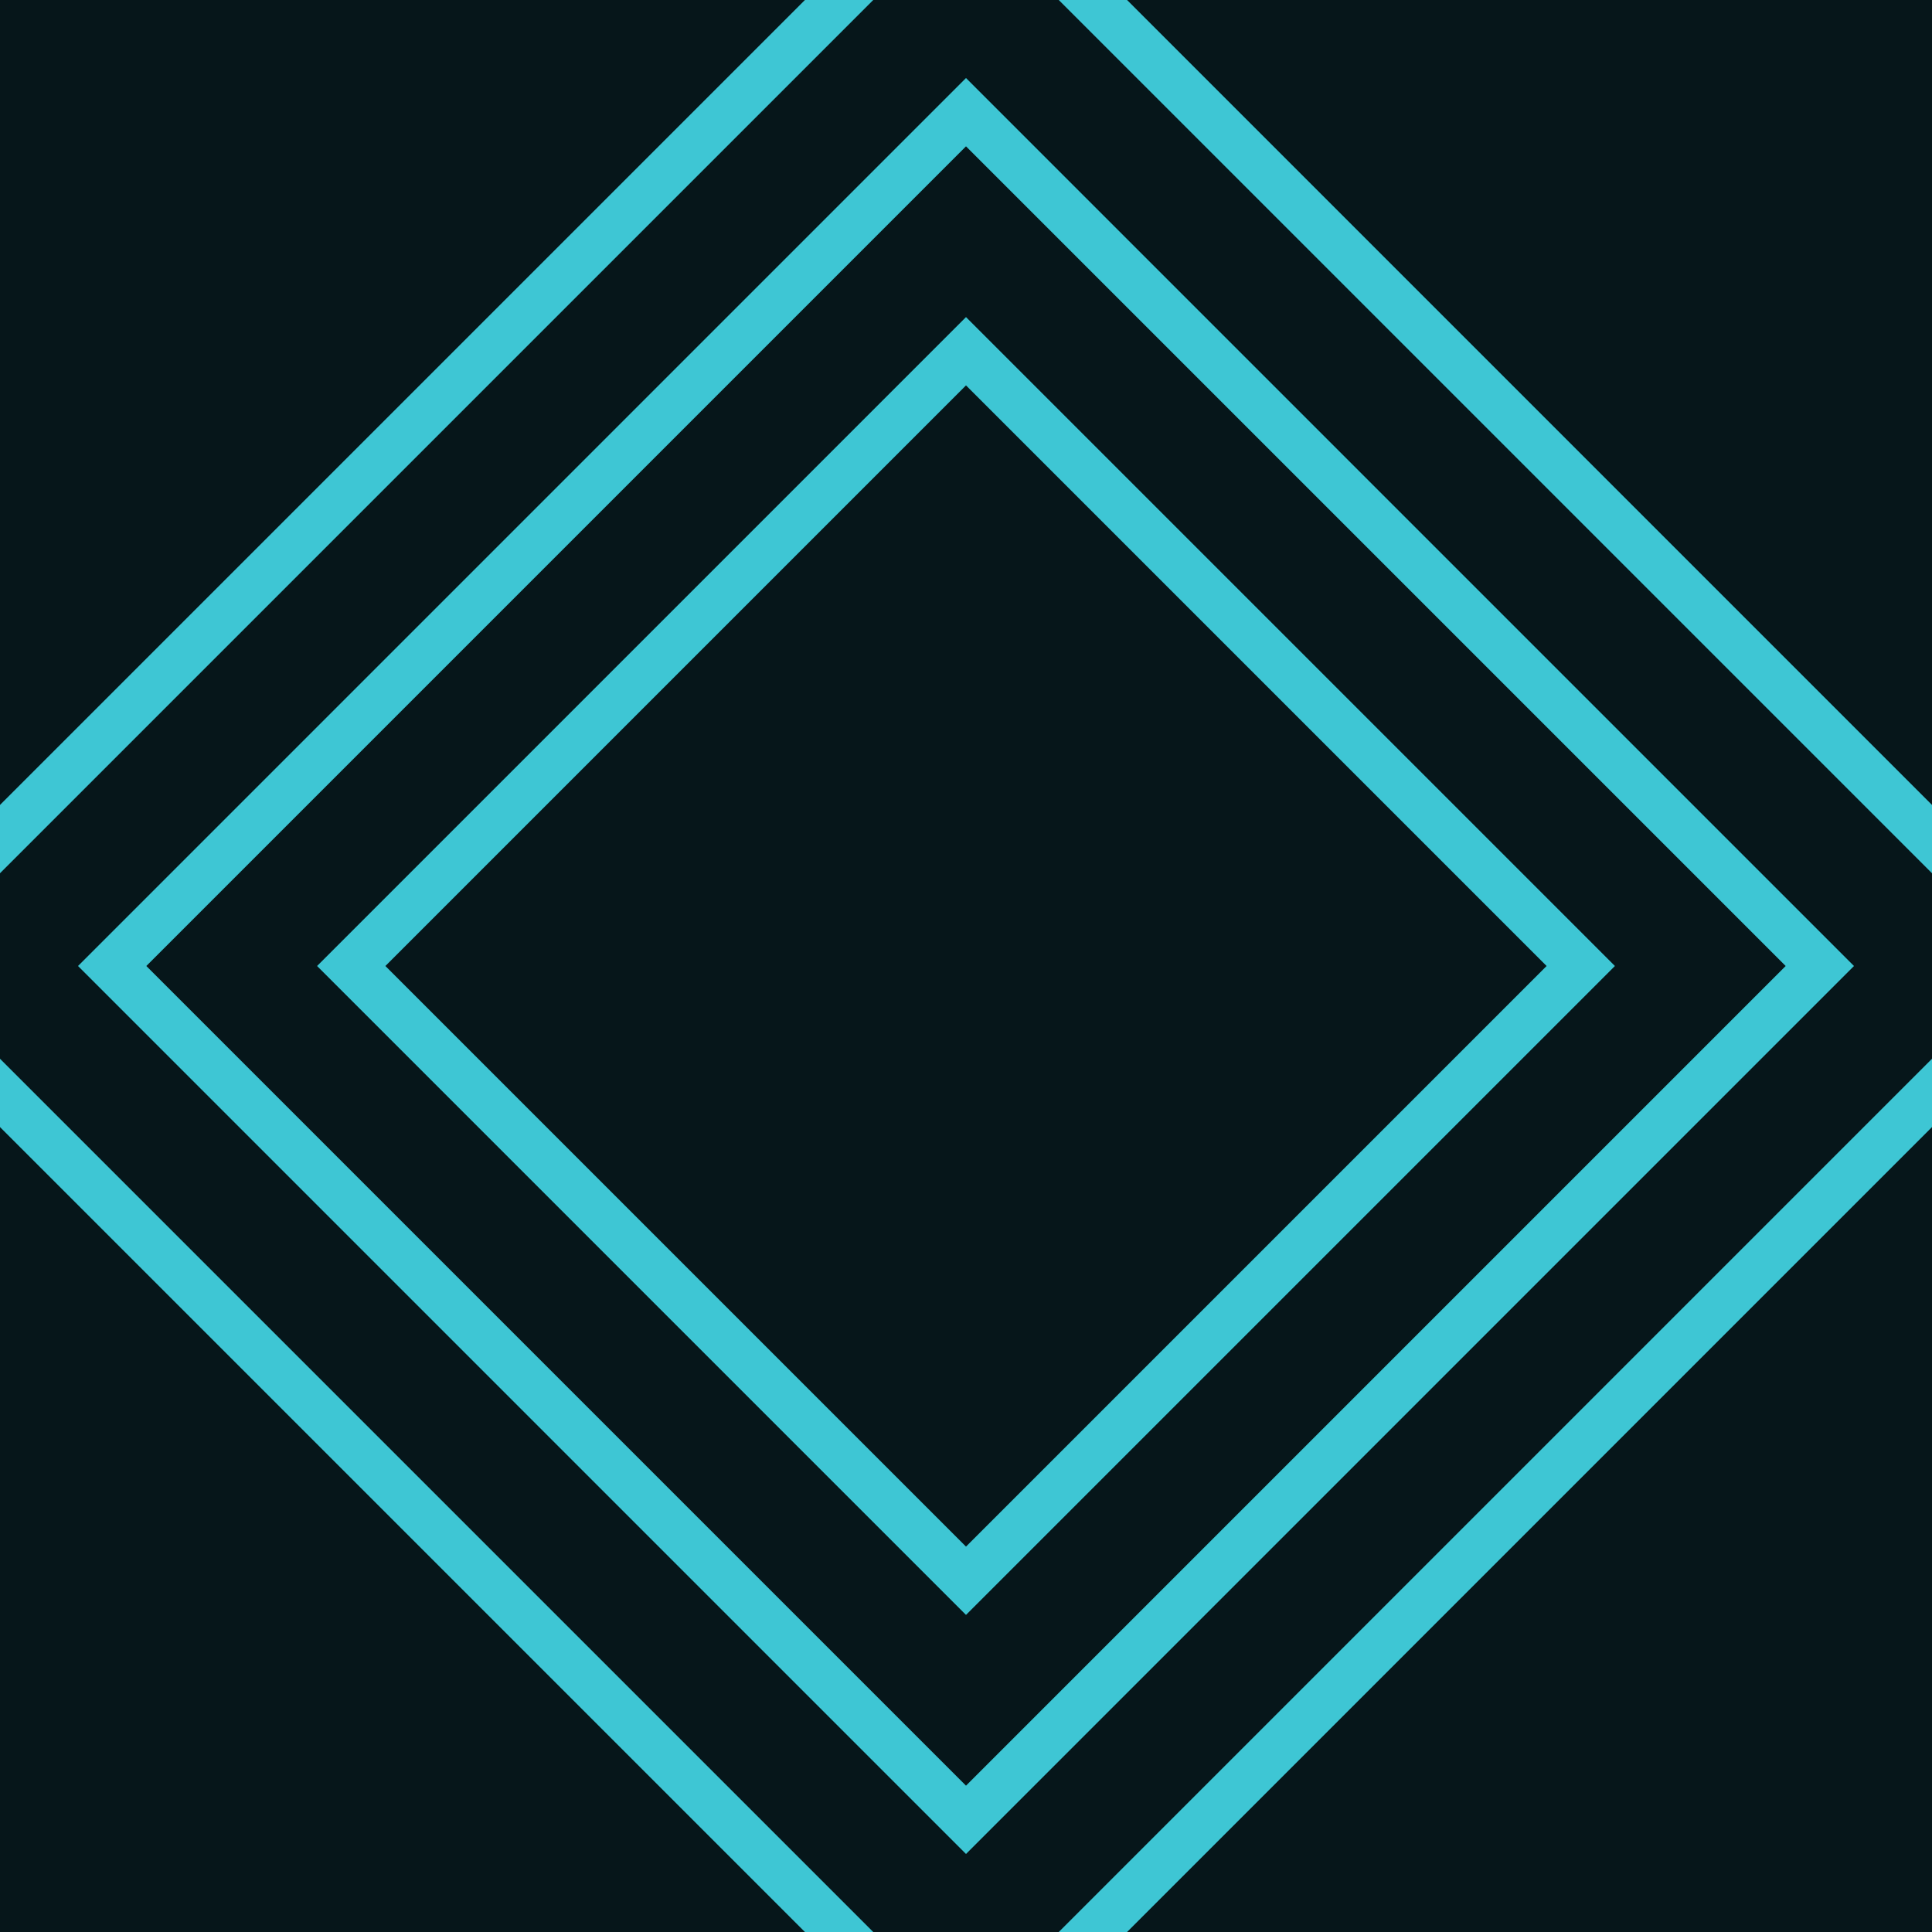
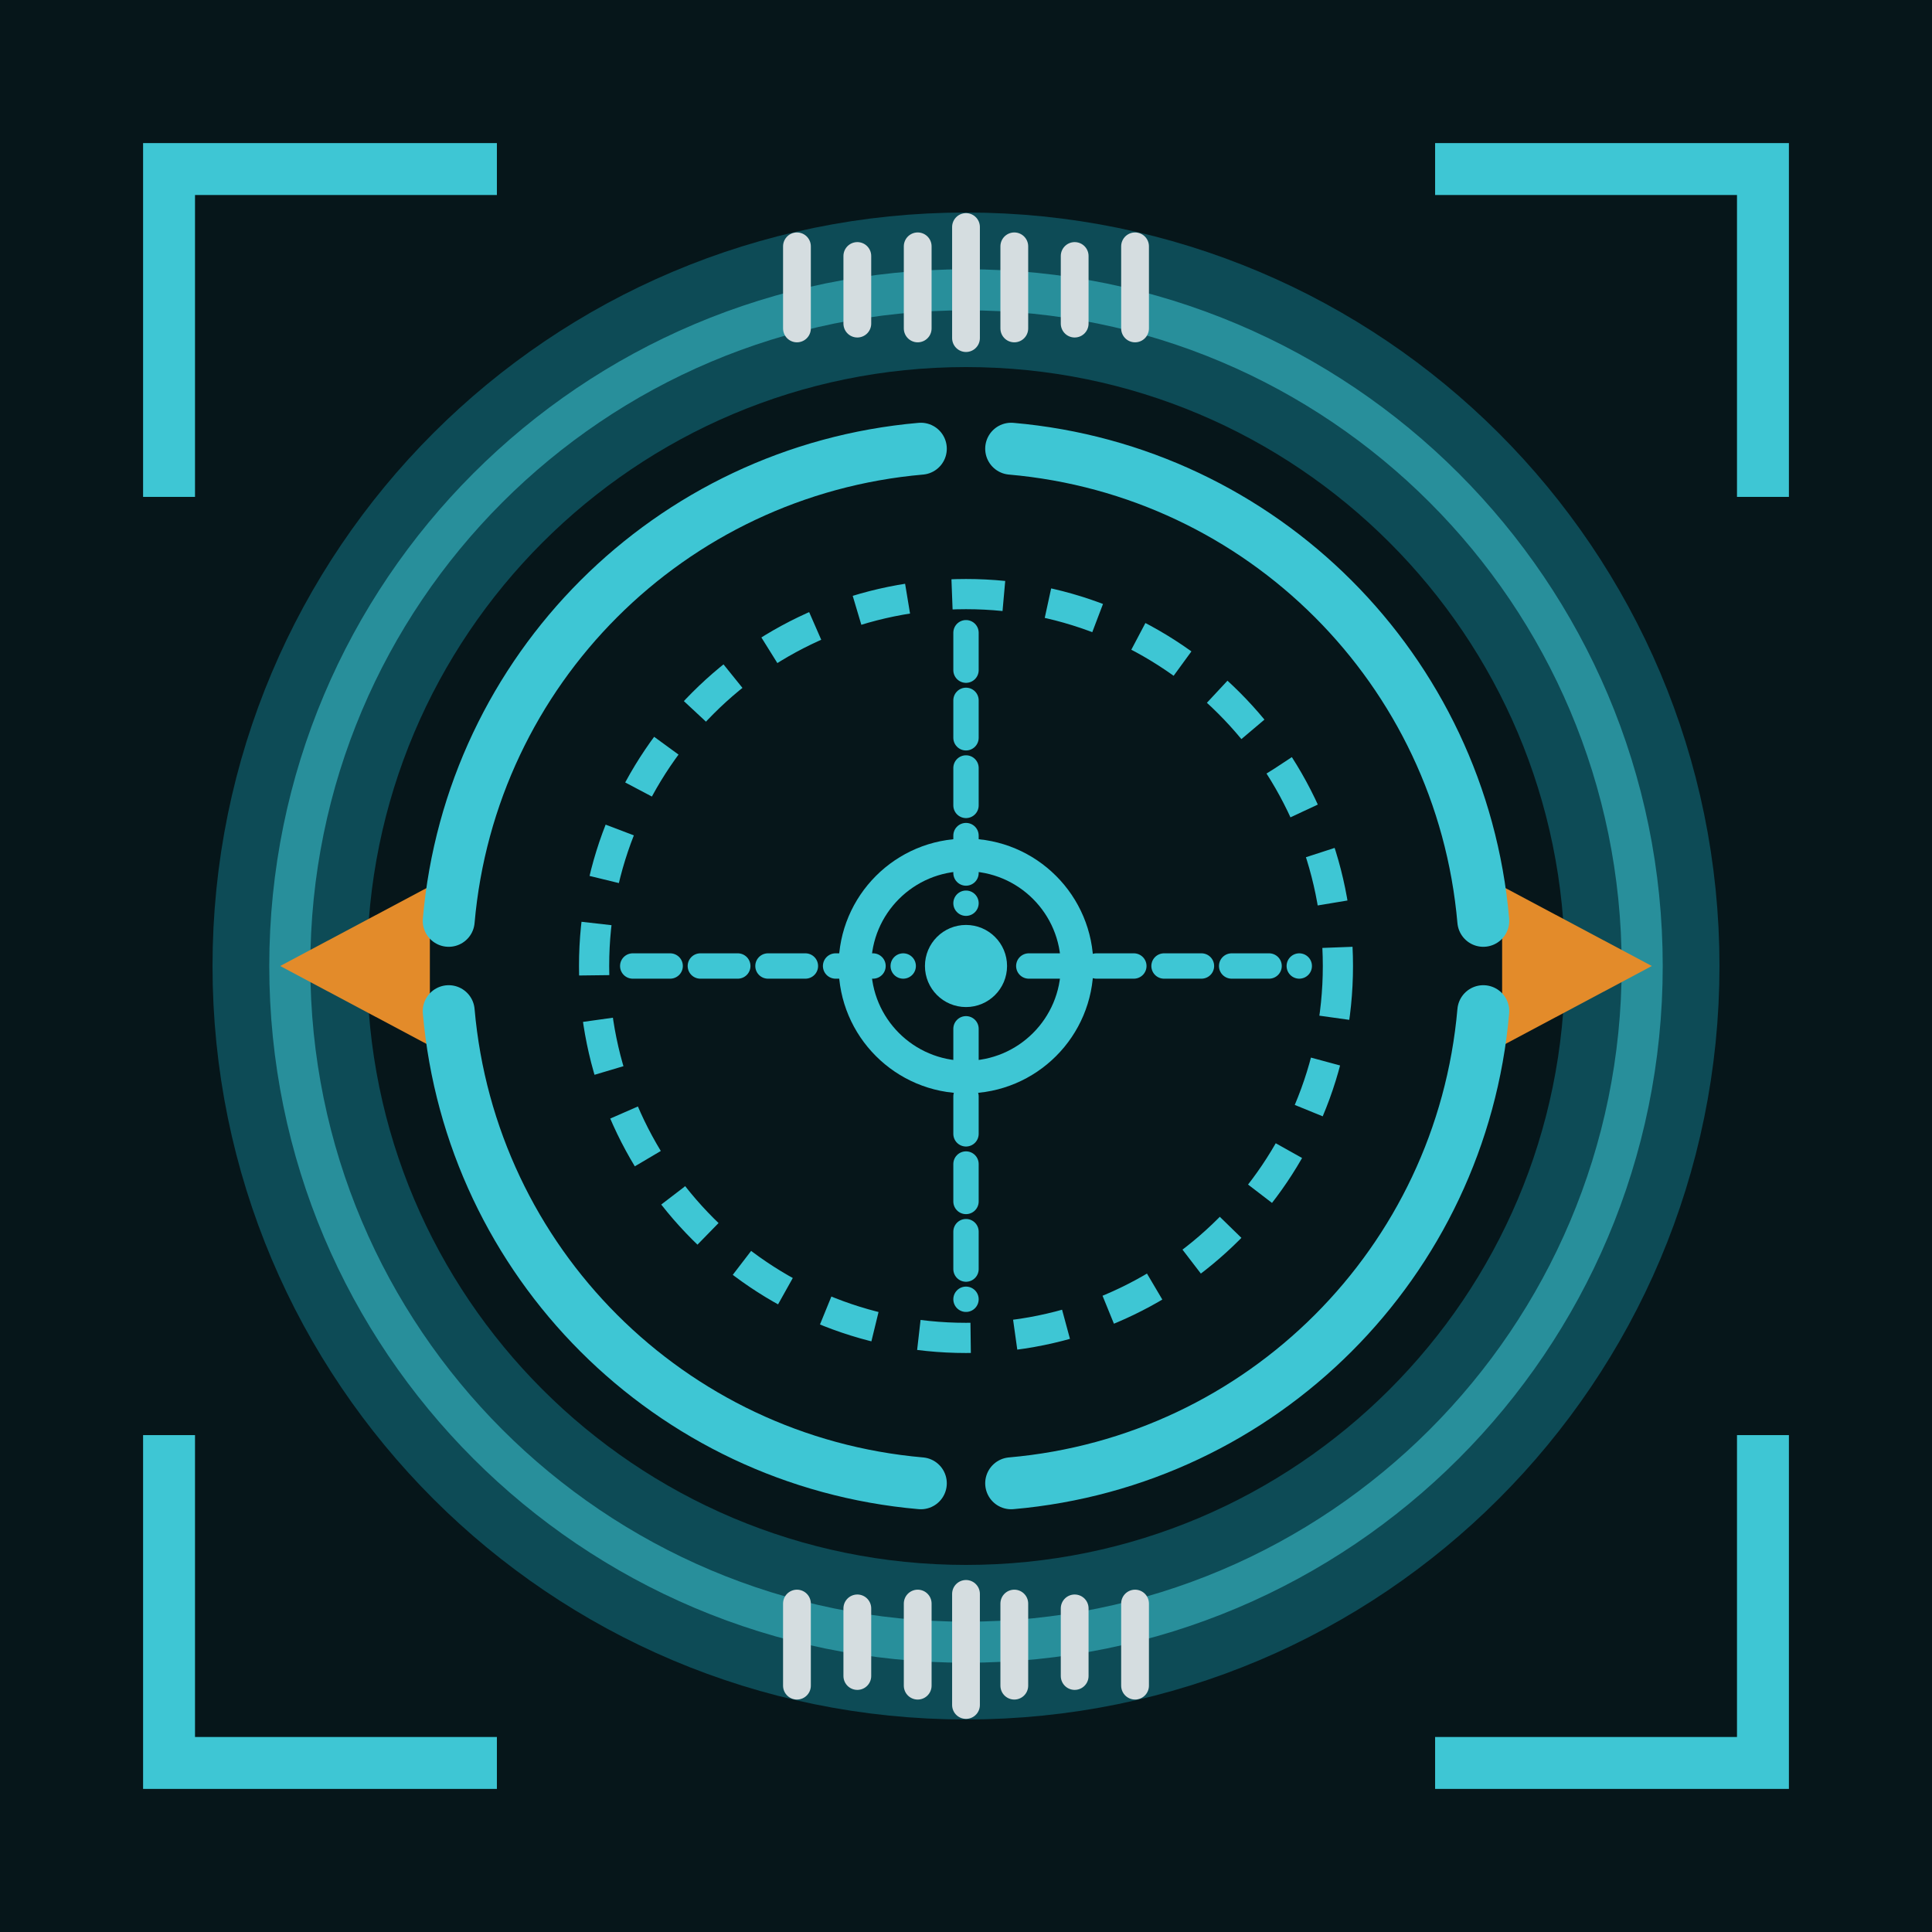
<svg xmlns="http://www.w3.org/2000/svg" viewBox="0 0 80 80" fill="none">
  <rect width="80" height="80" fill="#06161a" />
-   <g stroke="#3ec6d4" stroke-width="2">
-     <rect x="22" y="22" width="36" height="36" transform="rotate(45 40 40)" />
-     <rect x="15" y="15" width="50" height="50" transform="rotate(45 40 40)" />
-     <rect x="8" y="8" width="64" height="64" transform="rotate(45 40 40)" />
-   </g>
+   <circle cx="40" cy="40" r="28" stroke="#0f5f6d" stroke-width="6.4" opacity="0.72" />
+   <circle cx="40" cy="40" r="28" stroke="#3ec6d4" stroke-width="1.7" opacity="0.55" />
+   <path d="M33 10.2v3.4M35.5 10.6v2.8M38 10.2v3.4M40 9.4v4.6M42 10.2v3.4M44.5 10.6v2.8M47 10.2v3.4" stroke="#d5dde0" stroke-width="1.15" stroke-linecap="round" />
+   <path d="M33 66.4v3.4M35.5 66.6v2.8M38 66.4v3.4M40 66v4.6M42 66.4v3.4M44.5 66.6v2.8M47 66.4v3.4" stroke="#d5dde0" stroke-width="1.15" stroke-linecap="round" />
+   <path d="M68.4 40 62.2 36.7v6.6Z" fill="#e38b2a" />
+   <path d="M11.6 40 17.8 36.7v6.6Z" fill="#e38b2a" />
+   <path d="M61.42 41.87A21.5 21.5 0 0 1 41.87 61.42M38.13 61.42A21.5 21.5 0 0 1 18.58 41.87M18.58 38.13A21.5 21.5 0 0 1 38.13 18.58M41.87 18.58A21.5 21.5 0 0 1 61.42 38.13" stroke="#3ec6d4" stroke-width="2.15" stroke-linecap="round" />
+   <circle cx="40" cy="40" r="15.4" stroke="#3ec6d4" stroke-width="1.25" stroke-dasharray="2.15 1.85" />
+   <path d="M40 26.2v11.2M40 42.6v11.2M26.2 40h11.2M42.6 40h11.2" stroke="#3ec6d4" stroke-width="1.05" stroke-dasharray="1.55 1.25" stroke-linecap="round" />
+   <circle cx="40" cy="40" r="4.6" stroke="#3ec6d4" stroke-width="1.35" />
+   <circle cx="40" cy="40" r="1.7" fill="#3ec6d4" />
+   <path d="M7 19.5V7h12.5M60.5 7H73v12.5M7 60.5V73h12.5M60.5 73H73V60.5" stroke="#3ec6d4" stroke-width="2.15" stroke-linecap="square" stroke-linejoin="miter" />
</svg>
